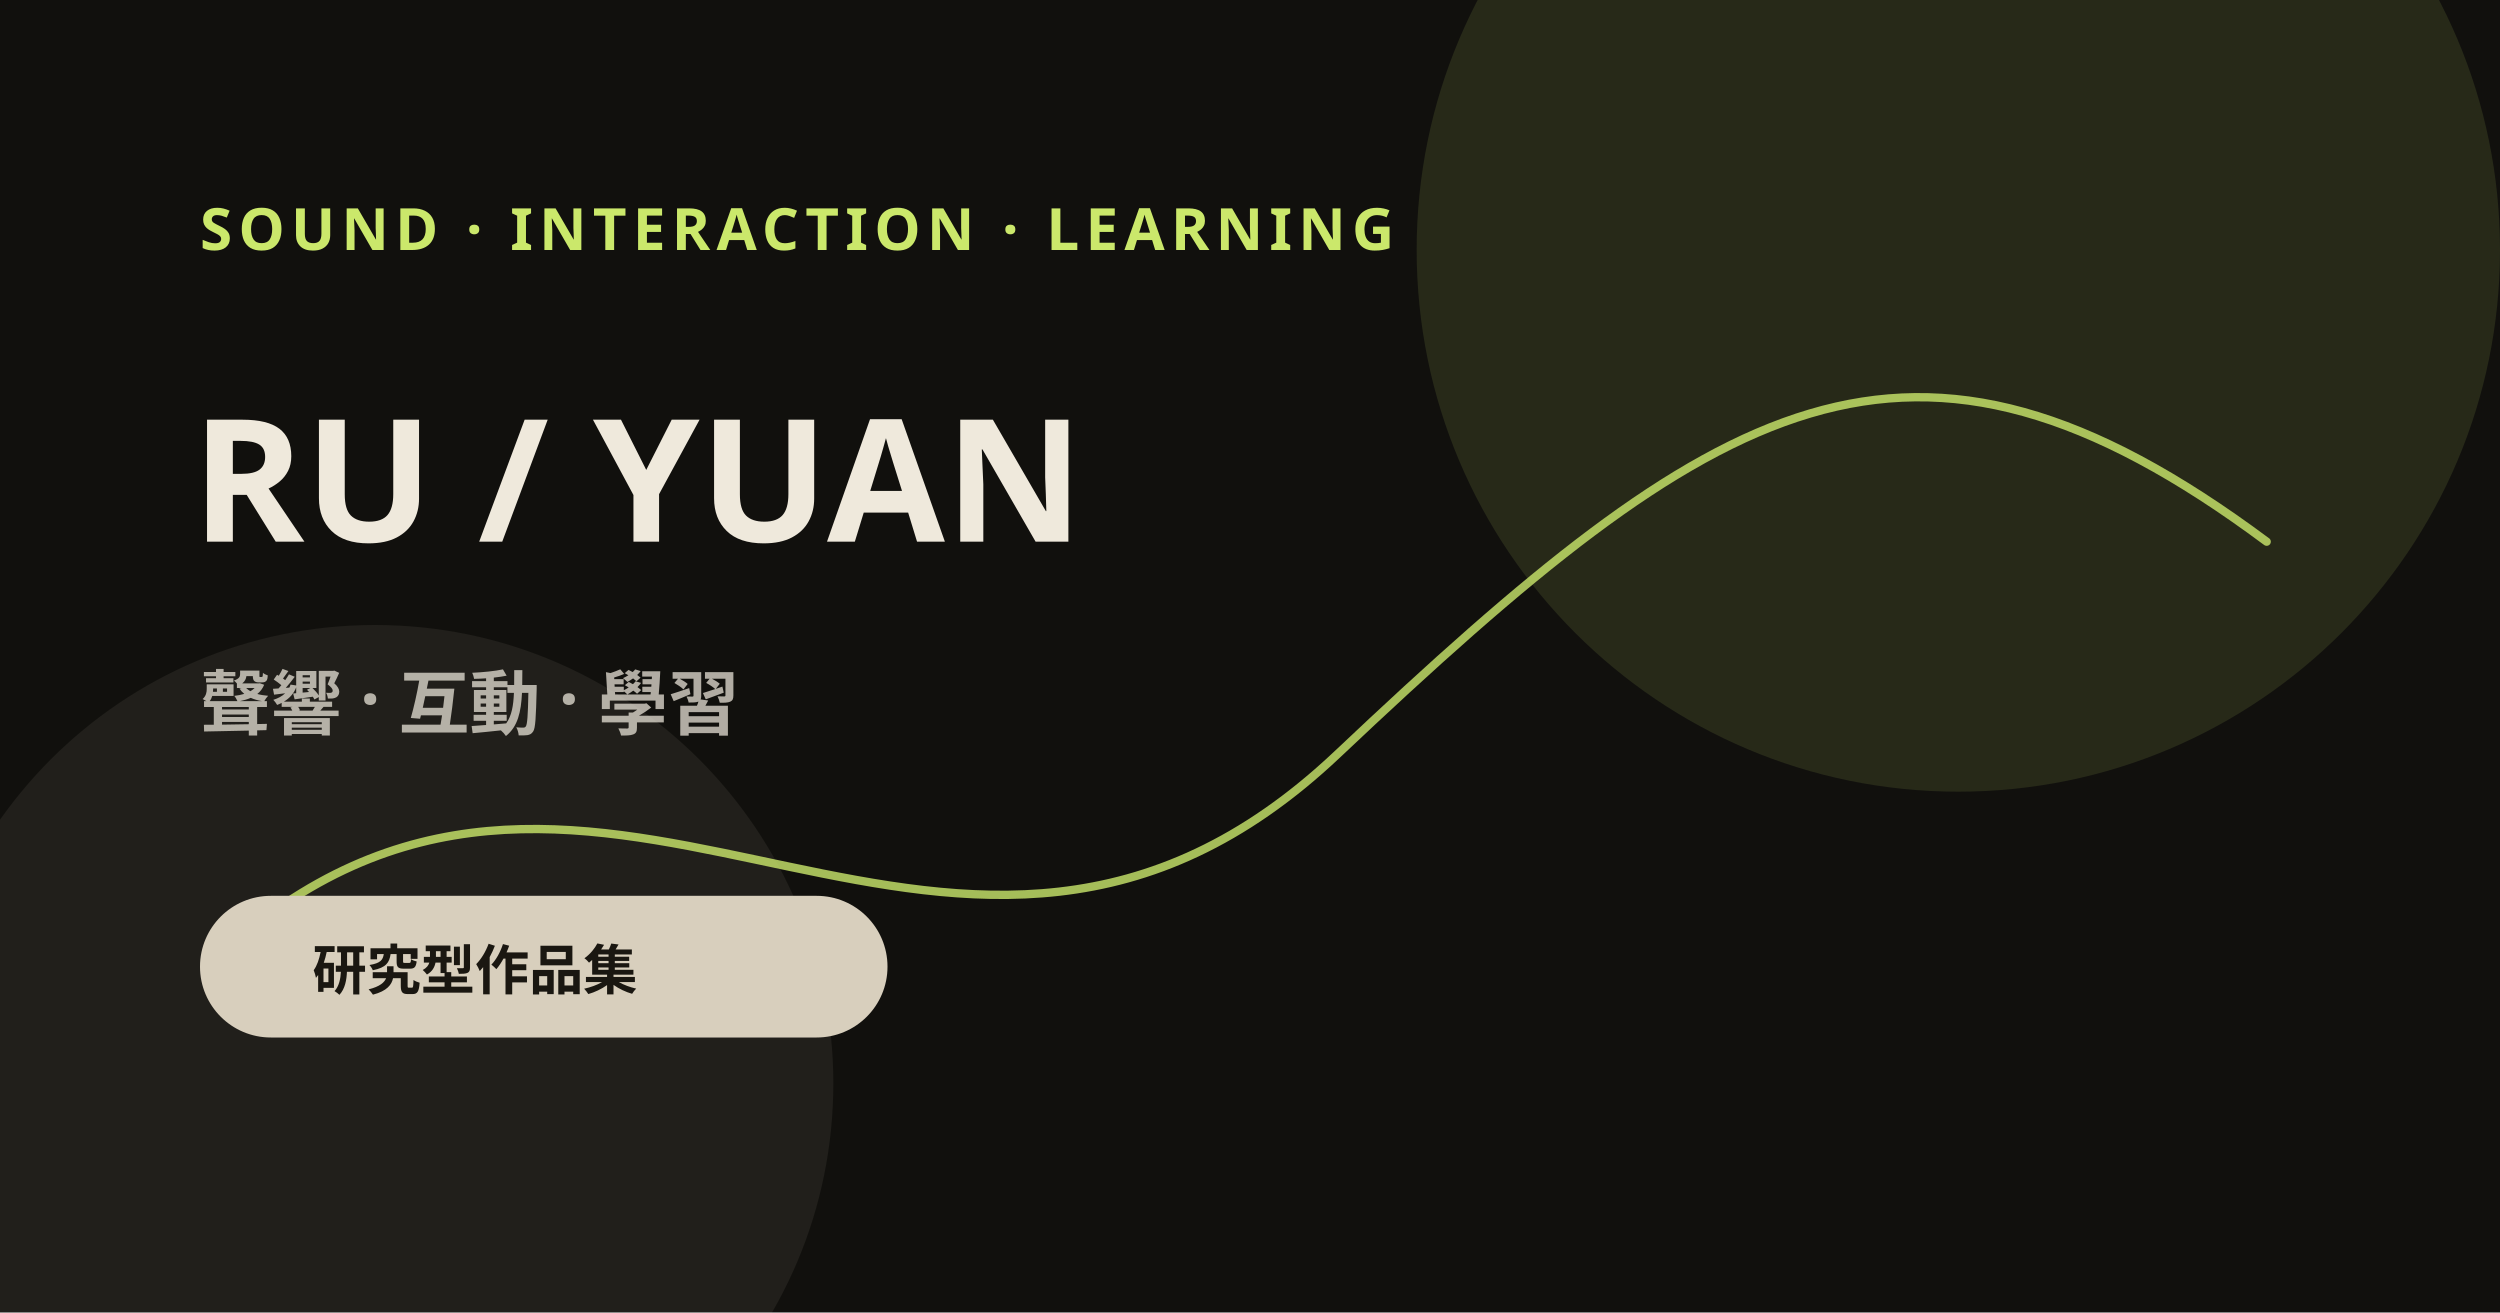
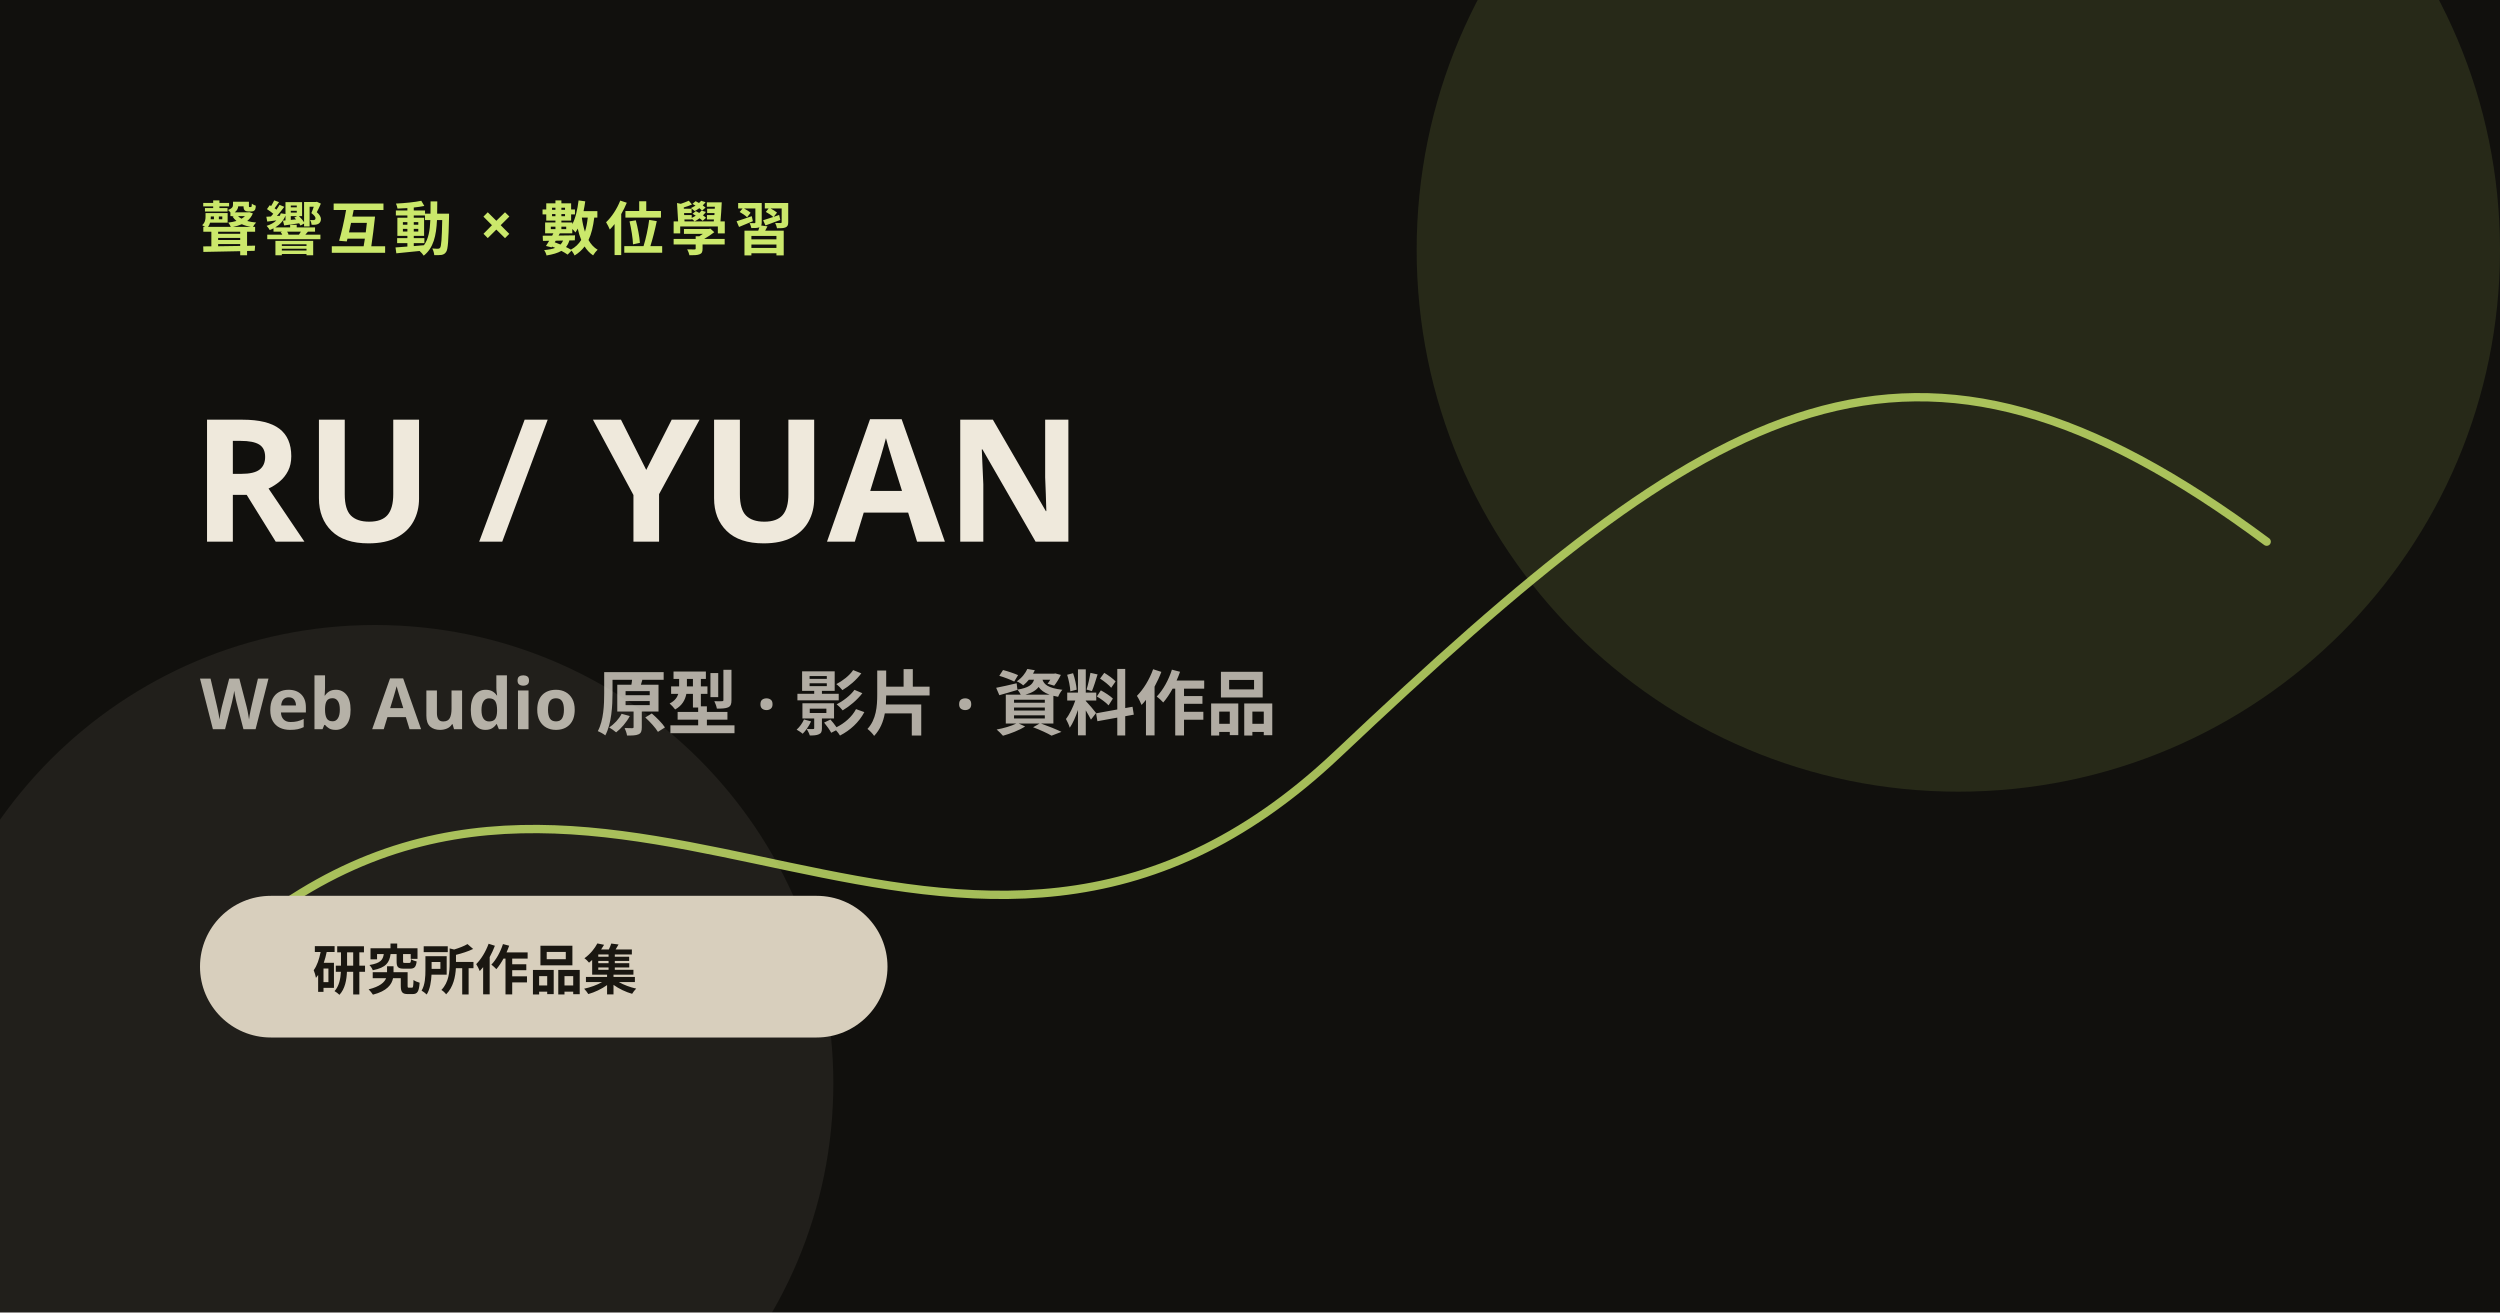
<svg xmlns="http://www.w3.org/2000/svg" width="1200" height="630" viewBox="0 0 1200 630" role="img" aria-labelledby="title desc">
  <rect width="1200" height="630" fill="#11100d" />
  <circle cx="940" cy="120" r="260" fill="#cbe86b" opacity="0.12" />
  <circle cx="180" cy="520" r="220" fill="#d8cfbd" opacity="0.08" />
  <path d="M120 446 C 296 306, 460 534, 642 362 S 916 132, 1088 260" fill="none" stroke="#cbe86b" stroke-width="4" stroke-linecap="round" opacity="0.8" />
-   <text x="96" y="120" fill="#cbe86b" font-family="PingFang TC, Noto Sans TC, Microsoft JhengHei, sans-serif" font-size="28" font-weight="800" letter-spacing="3">SOUND · INTERACTION · LEARNING</text>
+   <text x="96" y="120" fill="#cbe86b" font-family="PingFang TC, Noto Sans TC, Microsoft JhengHei, sans-serif" font-size="28" font-weight="800" letter-spacing="3">聲響互動 × 數位學習</text>
  <text x="92" y="260" fill="#efe9dc" font-family="PingFang TC, Noto Sans TC, Microsoft JhengHei, sans-serif" font-size="82" font-weight="900">RU / YUAN</text>
-   <text x="96" y="350" fill="#efe9dc" opacity="0.72" font-family="PingFang TC, Noto Sans TC, Microsoft JhengHei, sans-serif" font-size="34" font-weight="600">聲響 · 互動 · 學習</text>
+   <text x="96" y="350" fill="#efe9dc" opacity="0.72" font-family="PingFang TC, Noto Sans TC, Microsoft JhengHei, sans-serif" font-size="34" font-weight="600">Web Audio 原型 · 影片 · 資料作品</text>
  <rect x="96" y="430" width="330" height="68" rx="34" fill="#d8cfbd" />
-   <text x="150" y="475" fill="#1a1711" font-family="PingFang TC, Noto Sans TC, Microsoft JhengHei, sans-serif" font-size="26" font-weight="800">研究型作品集</text>
+   <text x="150" y="475" fill="#1a1711" font-family="PingFang TC, Noto Sans TC, Microsoft JhengHei, sans-serif" font-size="26" font-weight="800">研究所作品集</text>
</svg>
